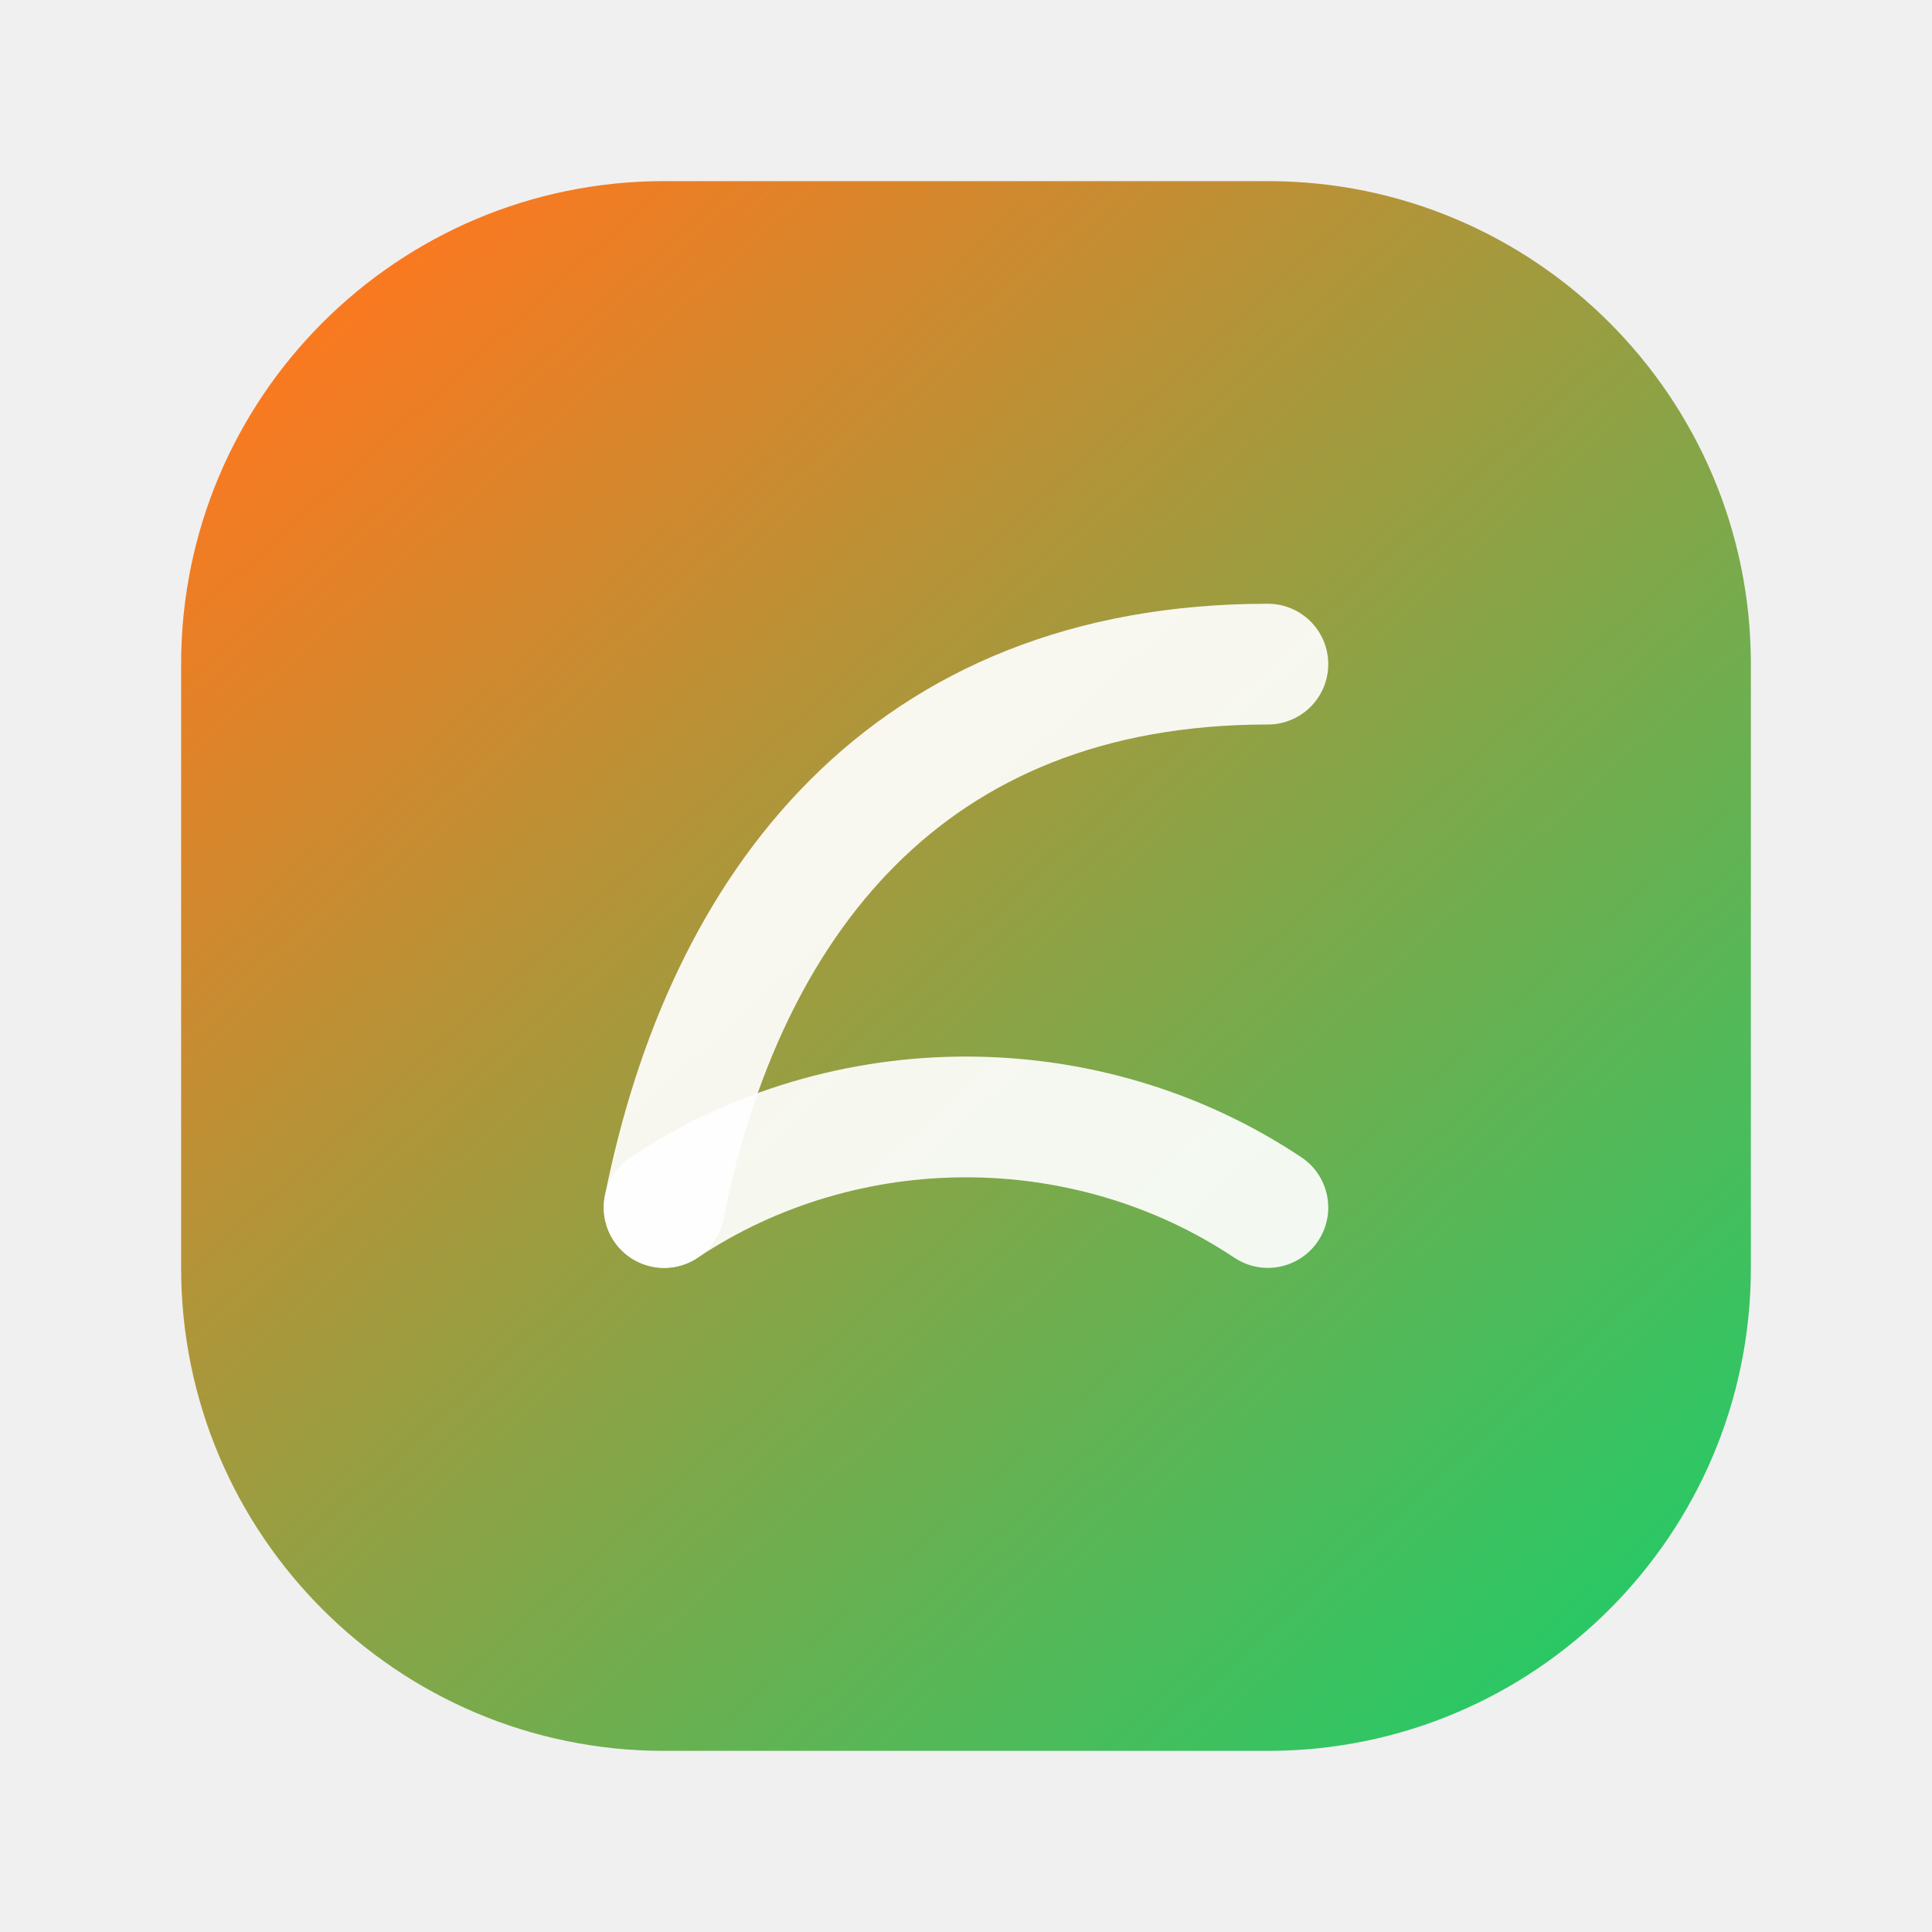
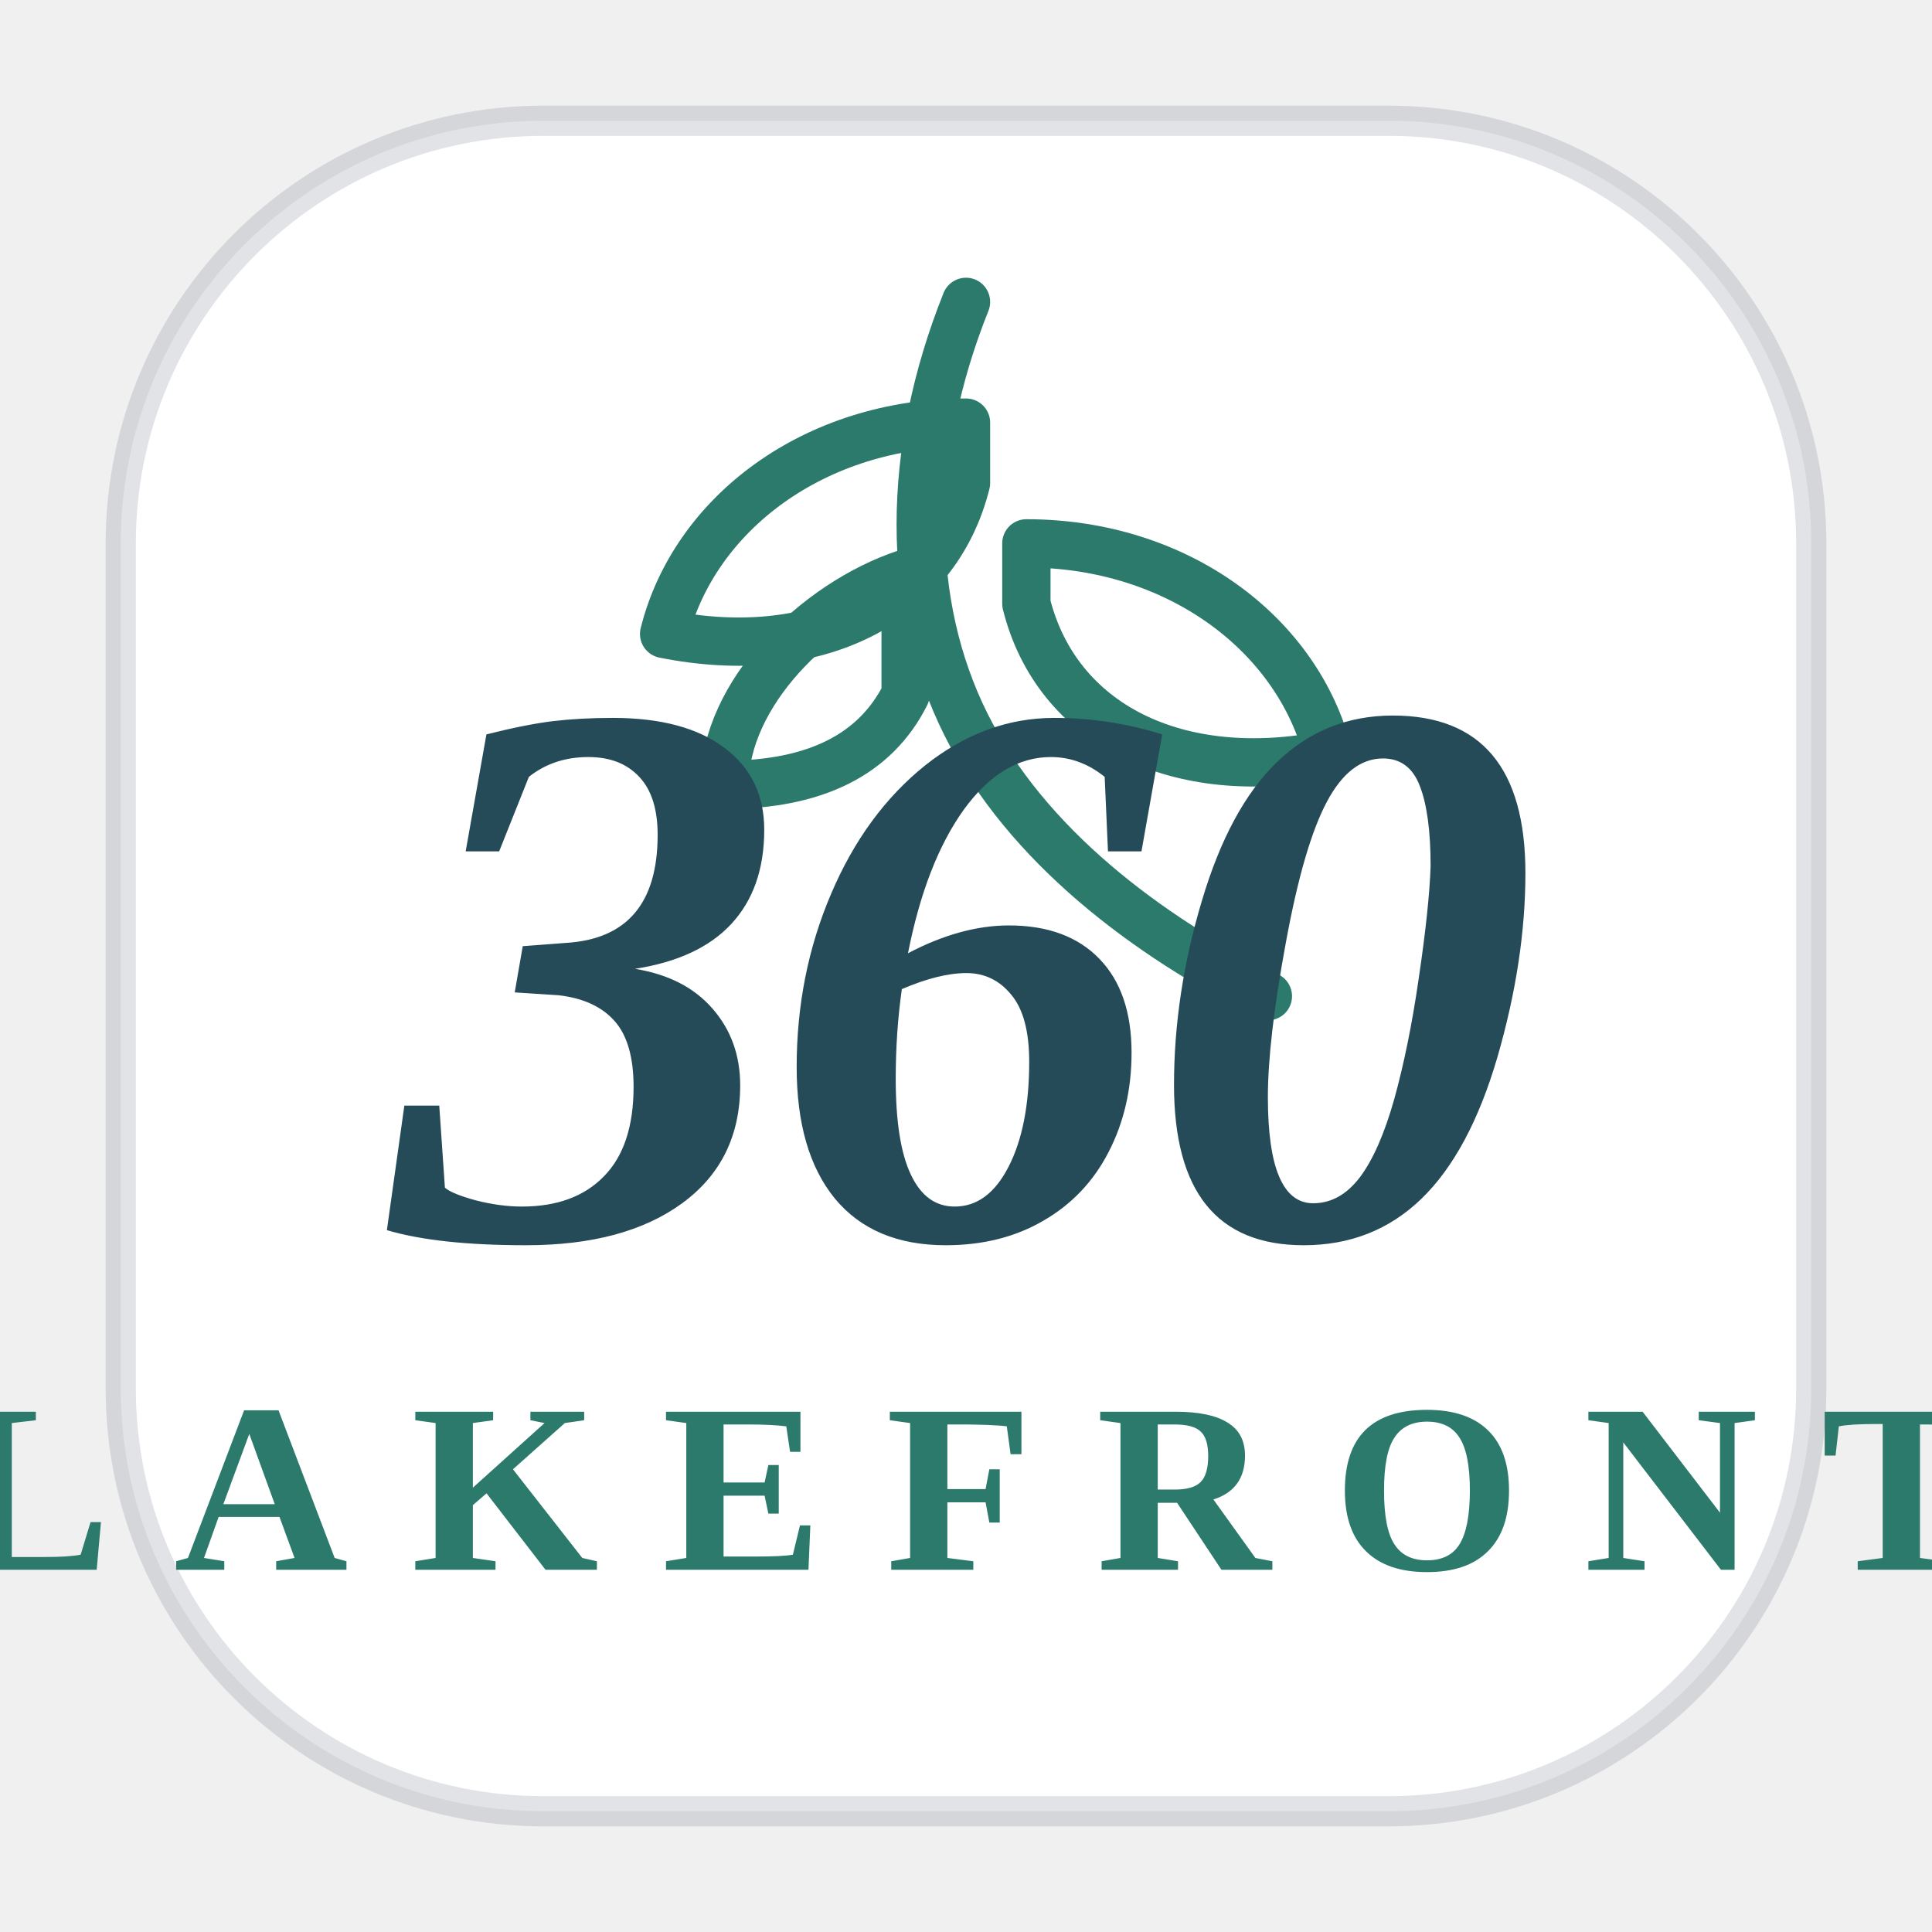
<svg xmlns="http://www.w3.org/2000/svg" width="64" height="64" viewBox="0 0 64 64">
-   <defs>
-     <linearGradient id="g" x1="12" y1="10" x2="52" y2="54" gradientUnits="userSpaceOnUse">
-       <stop stop-color="#f97316" stop-opacity="0.95" />
-       <stop offset="1" stop-color="#22c55e" stop-opacity="0.95" />
-     </linearGradient>
-   </defs>
-   <rect x="6" y="6" width="52" height="52" rx="16" fill="url(#g)" />
-   <path d="M22 40c2-10 8-18 20-18" fill="none" stroke="rgba(255,255,255,0.92)" stroke-width="4" stroke-linecap="round" />
-   <path d="M22 40c6-4 14-4 20 0" fill="none" stroke="rgba(255,255,255,0.92)" stroke-width="4" stroke-linecap="round" />
+   <rect x="4" y="4" width="56" height="56" rx="14" fill="#ffffff" stroke="rgba(15, 23, 42, 0.12)" />
+   <g fill="none" stroke="#2c7a6b" stroke-width="1.6" stroke-linecap="round" stroke-linejoin="round">
+     <path d="M32 10c-2 5-2 10 0 14 2 4 6 7 10 9" />
+     <path d="M32 14c-5 0-9 3-10 7 5 1 9-1 10-5z" />
+     <path d="M34 18c5 0 9 3 10 7-5 1-9-1-10-5z" />
+     <path d="M30 19c-3 1-6 4-6 7 3 0 5-1 6-3z" />
+   </g>
+   <text x="32" y="41" text-anchor="middle" font-family="ui-serif, Georgia, Cambria, 'Times New Roman', Times, serif" font-size="26" font-weight="900" font-style="italic" fill="#254b59" letter-spacing="-0.02em">
+     360
+   </text>
+   <text x="32" y="52" text-anchor="middle" font-family="ui-serif, Georgia, Cambria, 'Times New Roman', Times, serif" font-size="8" font-weight="900" fill="#2c7a6b" letter-spacing="0.26em">
+     LAKEFRONT
+   </text>
</svg>
